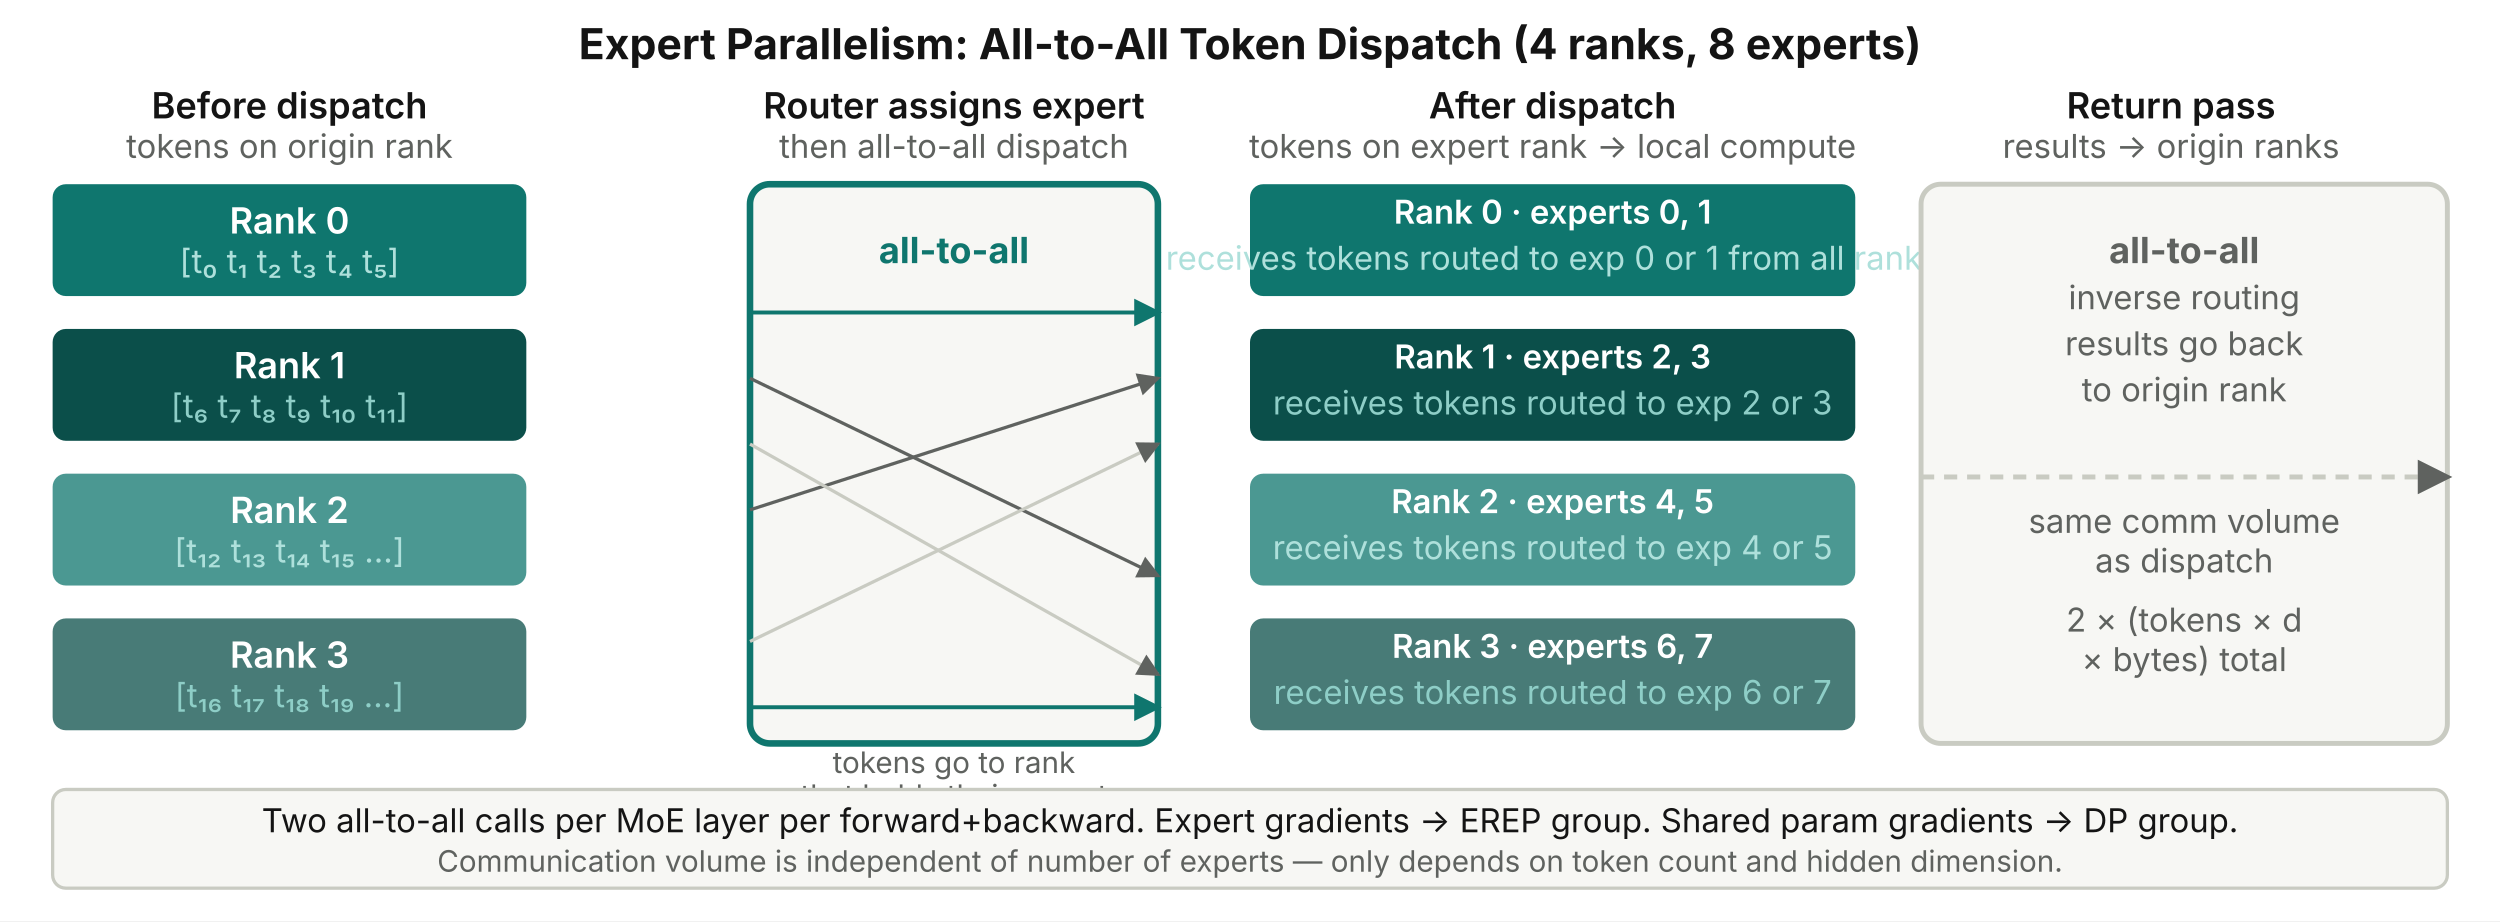
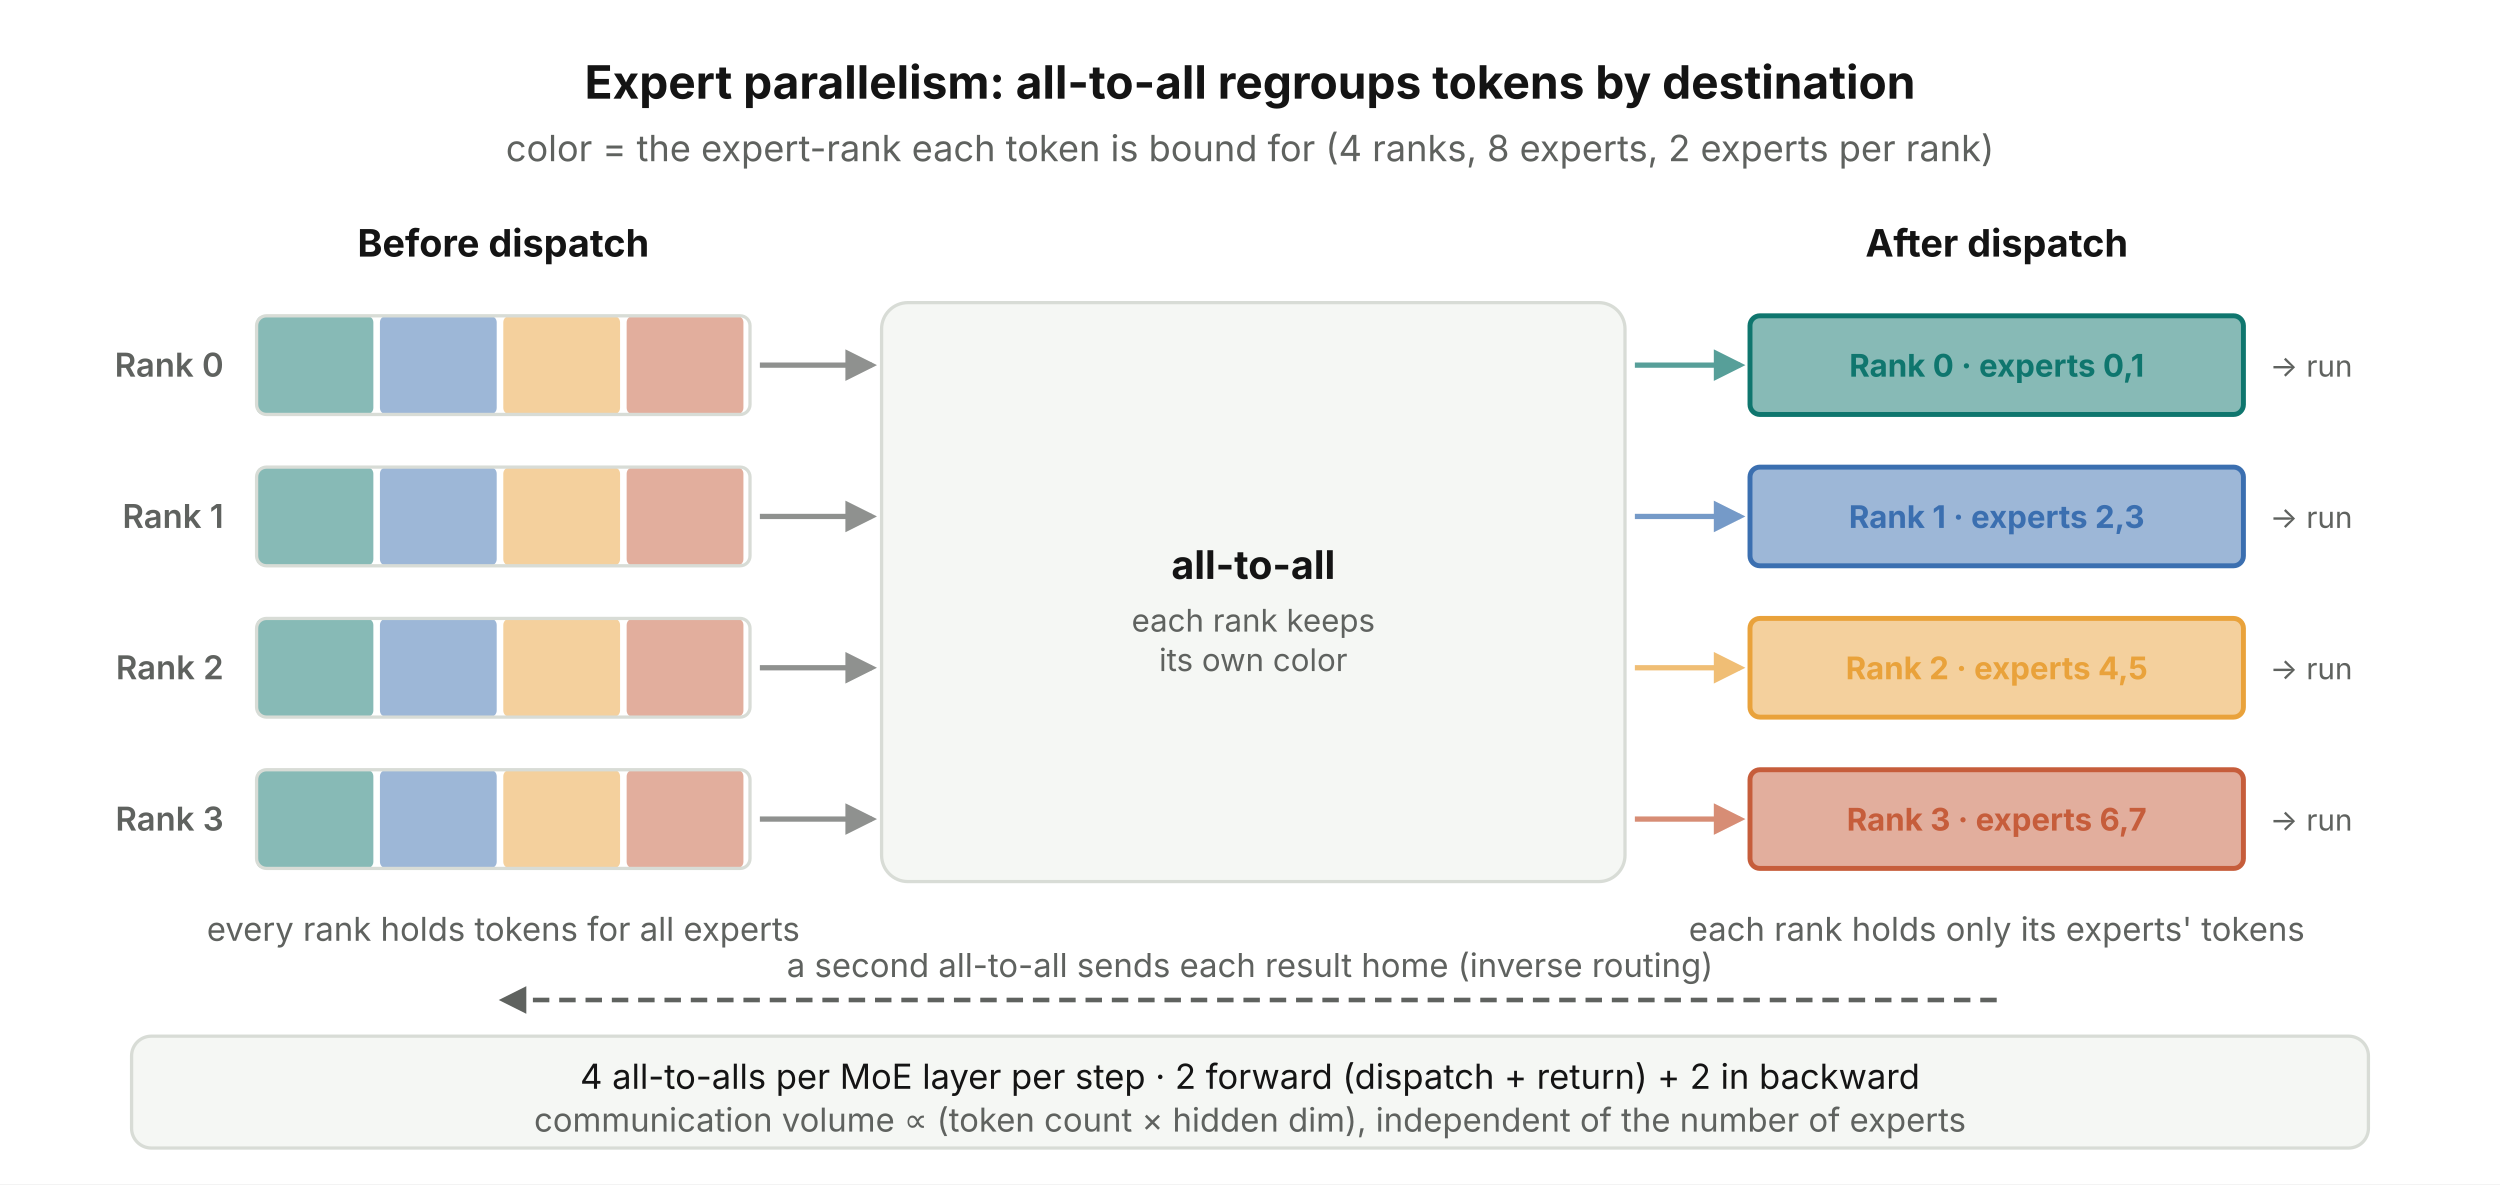
- <svg xmlns="http://www.w3.org/2000/svg" viewBox="0 0 760 280" font-family="system-ui,-apple-system,sans-serif">
-   <rect width="760" height="280" fill="#fff" />
+ <svg xmlns="http://www.w3.org/2000/svg" viewBox="0 0 760 360" font-family="system-ui,-apple-system,sans-serif">
+   <rect width="760" height="360" fill="#fff" />
  <defs>
-     <marker id="arr" markerWidth="7" markerHeight="7" refX="6" refY="3.5" orient="auto">
-       <path d="M0,0 L7,3.5 L0,7 Z" fill="#5f625f" />
+     <marker id="ah-5f625f" markerWidth="6" markerHeight="6" refX="5" refY="3" orient="auto">
+       <path d="M0,0 L6,3 L0,6 Z" fill="#5f625f" />
    </marker>
-     <marker id="arr-t" markerWidth="7" markerHeight="7" refX="6" refY="3.5" orient="auto">
-       <path d="M0,0 L7,3.5 L0,7 Z" fill="#0f766e" />
+     <marker id="ah-0f766e" markerWidth="6" markerHeight="6" refX="5" refY="3" orient="auto">
+       <path d="M0,0 L6,3 L0,6 Z" fill="#0f766e" />
+     </marker>
+     <marker id="ah-3b6fb0" markerWidth="6" markerHeight="6" refX="5" refY="3" orient="auto">
+       <path d="M0,0 L6,3 L0,6 Z" fill="#3b6fb0" />
+     </marker>
+     <marker id="ah-e9a23b" markerWidth="6" markerHeight="6" refX="5" refY="3" orient="auto">
+       <path d="M0,0 L6,3 L0,6 Z" fill="#e9a23b" />
+     </marker>
+     <marker id="ah-c65d3b" markerWidth="6" markerHeight="6" refX="5" refY="3" orient="auto">
+       <path d="M0,0 L6,3 L0,6 Z" fill="#c65d3b" />
    </marker>
  </defs>
-   <text x="380" y="18" text-anchor="middle" font-size="13" font-weight="700" fill="#141414">Expert Parallelism: All-to-All Token Dispatch (4 ranks, 8 experts)</text>
-   <text x="88" y="36" text-anchor="middle" font-size="11" font-weight="600" fill="#141414">Before dispatch</text>
-   <text x="88" y="48" text-anchor="middle" font-size="10" fill="#5f625f">tokens on origin rank</text>
-   <rect x="16" y="56" width="144" height="34" rx="4" fill="#0f766e" />
-   <text x="88" y="71" text-anchor="middle" font-size="11" font-weight="600" fill="#fff">Rank 0</text>
-   <text x="88" y="83" text-anchor="middle" font-size="10" fill="#aee0db">[t₀ t₁ t₂ t₃ t₄ t₅]</text>
-   <rect x="16" y="100" width="144" height="34" rx="4" fill="#0b4f4a" />
-   <text x="88" y="115" text-anchor="middle" font-size="11" font-weight="600" fill="#fff">Rank 1</text>
-   <text x="88" y="127" text-anchor="middle" font-size="10" fill="#8ecec7">[t₆ t₇ t₈ t₉ t₁₀ t₁₁]</text>
-   <rect x="16" y="144" width="144" height="34" rx="4" fill="#0f766e" opacity="0.75" />
-   <text x="88" y="159" text-anchor="middle" font-size="11" font-weight="600" fill="#fff">Rank 2</text>
-   <text x="88" y="171" text-anchor="middle" font-size="10" fill="#aee0db">[t₁₂ t₁₃ t₁₄ t₁₅ …]</text>
-   <rect x="16" y="188" width="144" height="34" rx="4" fill="#0b4f4a" opacity="0.75" />
-   <text x="88" y="203" text-anchor="middle" font-size="11" font-weight="600" fill="#fff">Rank 3</text>
-   <text x="88" y="215" text-anchor="middle" font-size="10" fill="#8ecec7">[t₁₆ t₁₇ t₁₈ t₁₉ …]</text>
-   <text x="290" y="36" text-anchor="middle" font-size="11" font-weight="600" fill="#141414">Router assigns expert</text>
-   <text x="290" y="48" text-anchor="middle" font-size="10" fill="#5f625f">then all-to-all dispatch</text>
-   <rect x="228" y="56" width="124" height="170" rx="6" fill="#f7f7f4" stroke="#0f766e" stroke-width="2" />
-   <text x="290" y="80" text-anchor="middle" font-size="11" font-weight="700" fill="#0f766e">all-to-all</text>
-   <line x1="228" y1="95" x2="352" y2="95" stroke="#0f766e" stroke-width="1.2" marker-end="url(#arr-t)" />
-   <line x1="228" y1="115" x2="352" y2="175" stroke="#5f625f" stroke-width="1" marker-end="url(#arr)" />
-   <line x1="228" y1="155" x2="352" y2="115" stroke="#5f625f" stroke-width="1" marker-end="url(#arr)" />
-   <line x1="228" y1="135" x2="352" y2="205" stroke="#c9cbc2" stroke-width="1" marker-end="url(#arr)" />
-   <line x1="228" y1="195" x2="352" y2="135" stroke="#c9cbc2" stroke-width="1" marker-end="url(#arr)" />
-   <line x1="228" y1="215" x2="352" y2="215" stroke="#0f766e" stroke-width="1.2" marker-end="url(#arr-t)" />
-   <text x="290" y="235" text-anchor="middle" font-size="9" fill="#5f625f">tokens go to rank</text>
-   <text x="290" y="245" text-anchor="middle" font-size="9" fill="#5f625f">that holds their expert</text>
-   <text x="472" y="36" text-anchor="middle" font-size="11" font-weight="600" fill="#141414">After dispatch</text>
-   <text x="472" y="48" text-anchor="middle" font-size="10" fill="#5f625f">tokens on expert rank → local compute</text>
-   <rect x="380" y="56" width="184" height="34" rx="4" fill="#0f766e" />
-   <text x="472" y="68" text-anchor="middle" font-size="10" font-weight="600" fill="#fff">Rank 0 · experts 0, 1</text>
-   <text x="472" y="82" text-anchor="middle" font-size="10" fill="#aee0db">receives tokens routed to exp 0 or 1 from all ranks</text>
-   <rect x="380" y="100" width="184" height="34" rx="4" fill="#0b4f4a" />
-   <text x="472" y="112" text-anchor="middle" font-size="10" font-weight="600" fill="#fff">Rank 1 · experts 2, 3</text>
-   <text x="472" y="126" text-anchor="middle" font-size="10" fill="#8ecec7">receives tokens routed to exp 2 or 3</text>
-   <rect x="380" y="144" width="184" height="34" rx="4" fill="#0f766e" opacity="0.75" />
-   <text x="472" y="156" text-anchor="middle" font-size="10" font-weight="600" fill="#fff">Rank 2 · experts 4, 5</text>
-   <text x="472" y="170" text-anchor="middle" font-size="10" fill="#aee0db">receives tokens routed to exp 4 or 5</text>
-   <rect x="380" y="188" width="184" height="34" rx="4" fill="#0b4f4a" opacity="0.75" />
-   <text x="472" y="200" text-anchor="middle" font-size="10" font-weight="600" fill="#fff">Rank 3 · experts 6, 7</text>
-   <text x="472" y="214" text-anchor="middle" font-size="10" fill="#8ecec7">receives tokens routed to exp 6 or 7</text>
-   <text x="660" y="36" text-anchor="middle" font-size="11" font-weight="600" fill="#141414">Return pass</text>
-   <text x="660" y="48" text-anchor="middle" font-size="10" fill="#5f625f">results → origin ranks</text>
-   <rect x="584" y="56" width="160" height="170" rx="6" fill="#f7f7f4" stroke="#c9cbc2" stroke-width="1.5" />
-   <text x="664" y="80" text-anchor="middle" font-size="11" font-weight="700" fill="#5f625f">all-to-all</text>
-   <text x="664" y="94" text-anchor="middle" font-size="10" fill="#5f625f">inverse routing</text>
-   <text x="664" y="108" text-anchor="middle" font-size="10" fill="#5f625f">results go back</text>
-   <text x="664" y="122" text-anchor="middle" font-size="10" fill="#5f625f">to origin rank</text>
-   <line x1="584" y1="145" x2="744" y2="145" stroke="#c9cbc2" stroke-width="1.5" stroke-dasharray="4,3" marker-end="url(#arr)" />
-   <text x="664" y="162" text-anchor="middle" font-size="10" fill="#5f625f">same comm volume</text>
-   <text x="664" y="174" text-anchor="middle" font-size="10" fill="#5f625f">as dispatch</text>
-   <text x="664" y="192" text-anchor="middle" font-size="10" fill="#5f625f">2 × (tokens × d</text>
-   <text x="664" y="204" text-anchor="middle" font-size="10" fill="#5f625f">  × bytes) total</text>
-   <rect x="16" y="240" width="728" height="30" rx="4" fill="#f7f7f4" stroke="#c9cbc2" stroke-width="1" />
-   <text x="380" y="253" text-anchor="middle" font-size="10" fill="#141414">Two all-to-all calls per MoE layer per forward+backward.  Expert gradients → EREP group.  Shared param gradients → DP group.</text>
-   <text x="380" y="265" text-anchor="middle" font-size="9" fill="#5f625f">Communication volume is independent of number of experts — only depends on token count and hidden dimension.</text>
+   <text x="380.0" y="30" text-anchor="middle" font-size="14" font-weight="700" fill="#141414">Expert parallelism: all-to-all regroups tokens by destination</text>
+   <text x="380.0" y="49" text-anchor="middle" font-size="11" fill="#5f625f">color = the expert-rank each token is bound for (4 ranks, 8 experts, 2 experts per rank)</text>
+   <text x="153.0" y="78" text-anchor="middle" font-size="11.5" font-weight="700" fill="#141414">Before dispatch</text>
+   <text x="153.0" y="286" text-anchor="middle" font-size="10" fill="#5f625f">every rank holds tokens for all experts</text>
+   <text x="607.0" y="78" text-anchor="middle" font-size="11.5" font-weight="700" fill="#141414">After dispatch</text>
+   <text x="607.0" y="286" text-anchor="middle" font-size="10" fill="#5f625f">each rank holds only its experts' tokens</text>
+   <text x="68" y="114.5" text-anchor="end" font-size="10" font-weight="600" fill="#5f625f">Rank 0</text>
+   <rect x="78.0" y="96" width="35.5" height="30" rx="2" fill="#87bab6" />
+   <rect x="115.5" y="96" width="35.5" height="30" rx="2" fill="#9db7d7" />
+   <rect x="153.0" y="96" width="35.5" height="30" rx="2" fill="#f4d09d" />
+   <rect x="190.5" y="96" width="35.5" height="30" rx="2" fill="#e2ae9d" />
+   <rect x="78" y="96" width="150" height="30" rx="3" fill="none" stroke="#d8dcd6" stroke-width="1" />
+   <text x="68" y="160.5" text-anchor="end" font-size="10" font-weight="600" fill="#5f625f">Rank 1</text>
+   <rect x="78.0" y="142" width="35.5" height="30" rx="2" fill="#87bab6" />
+   <rect x="115.5" y="142" width="35.5" height="30" rx="2" fill="#9db7d7" />
+   <rect x="153.0" y="142" width="35.5" height="30" rx="2" fill="#f4d09d" />
+   <rect x="190.5" y="142" width="35.5" height="30" rx="2" fill="#e2ae9d" />
+   <rect x="78" y="142" width="150" height="30" rx="3" fill="none" stroke="#d8dcd6" stroke-width="1" />
+   <text x="68" y="206.5" text-anchor="end" font-size="10" font-weight="600" fill="#5f625f">Rank 2</text>
+   <rect x="78.0" y="188" width="35.5" height="30" rx="2" fill="#87bab6" />
+   <rect x="115.5" y="188" width="35.5" height="30" rx="2" fill="#9db7d7" />
+   <rect x="153.0" y="188" width="35.5" height="30" rx="2" fill="#f4d09d" />
+   <rect x="190.5" y="188" width="35.5" height="30" rx="2" fill="#e2ae9d" />
+   <rect x="78" y="188" width="150" height="30" rx="3" fill="none" stroke="#d8dcd6" stroke-width="1" />
+   <text x="68" y="252.5" text-anchor="end" font-size="10" font-weight="600" fill="#5f625f">Rank 3</text>
+   <rect x="78.0" y="234" width="35.5" height="30" rx="2" fill="#87bab6" />
+   <rect x="115.5" y="234" width="35.5" height="30" rx="2" fill="#9db7d7" />
+   <rect x="153.0" y="234" width="35.5" height="30" rx="2" fill="#f4d09d" />
+   <rect x="190.5" y="234" width="35.5" height="30" rx="2" fill="#e2ae9d" />
+   <rect x="78" y="234" width="150" height="30" rx="3" fill="none" stroke="#d8dcd6" stroke-width="1" />
+   <rect x="532" y="96" width="150" height="30" rx="3" fill="#87bab6" stroke="#0f766e" stroke-width="1.5" />
+   <text x="607.0" y="114.5" text-anchor="middle" font-size="9.5" font-weight="700" fill="#0f766e">Rank 0 · experts 0,1</text>
+   <text x="690" y="114.5" font-size="9" fill="#5f625f">→ run</text>
+   <rect x="532" y="142" width="150" height="30" rx="3" fill="#9db7d7" stroke="#3b6fb0" stroke-width="1.5" />
+   <text x="607.0" y="160.5" text-anchor="middle" font-size="9.5" font-weight="700" fill="#3b6fb0">Rank 1 · experts 2,3</text>
+   <text x="690" y="160.5" font-size="9" fill="#5f625f">→ run</text>
+   <rect x="532" y="188" width="150" height="30" rx="3" fill="#f4d09d" stroke="#e9a23b" stroke-width="1.5" />
+   <text x="607.0" y="206.5" text-anchor="middle" font-size="9.5" font-weight="700" fill="#e9a23b">Rank 2 · experts 4,5</text>
+   <text x="690" y="206.5" font-size="9" fill="#5f625f">→ run</text>
+   <rect x="532" y="234" width="150" height="30" rx="3" fill="#e2ae9d" stroke="#c65d3b" stroke-width="1.5" />
+   <text x="607.0" y="252.5" text-anchor="middle" font-size="9.5" font-weight="700" fill="#c65d3b">Rank 3 · experts 6,7</text>
+   <text x="690" y="252.5" font-size="9" fill="#5f625f">→ run</text>
+   <rect x="268" y="92" width="226" height="176" rx="8" fill="#f5f7f4" stroke="#d8dcd6" stroke-width="1" />
+   <text x="381.0" y="176.0" text-anchor="middle" font-size="12" font-weight="700" fill="#141414">all-to-all</text>
+   <text x="381.0" y="192.0" text-anchor="middle" font-size="9.5" fill="#5f625f">each rank keeps</text>
+   <text x="381.0" y="204.0" text-anchor="middle" font-size="9.5" fill="#5f625f">its own color</text>
+   <path d="M 231.0,111.0 L 265.0,111.0" fill="none" stroke="#5f625f" stroke-width="1.6" opacity="0.7" marker-end="url(#ah-5f625f)" />
+   <path d="M 497.0,111.0 L 529.0,111.0" fill="none" stroke="#0f766e" stroke-width="1.6" opacity="0.7" marker-end="url(#ah-0f766e)" />
+   <path d="M 231.0,157.0 L 265.0,157.0" fill="none" stroke="#5f625f" stroke-width="1.6" opacity="0.7" marker-end="url(#ah-5f625f)" />
+   <path d="M 497.0,157.0 L 529.0,157.0" fill="none" stroke="#3b6fb0" stroke-width="1.6" opacity="0.7" marker-end="url(#ah-3b6fb0)" />
+   <path d="M 231.0,203.0 L 265.0,203.0" fill="none" stroke="#5f625f" stroke-width="1.6" opacity="0.7" marker-end="url(#ah-5f625f)" />
+   <path d="M 497.0,203.0 L 529.0,203.0" fill="none" stroke="#e9a23b" stroke-width="1.6" opacity="0.7" marker-end="url(#ah-e9a23b)" />
+   <path d="M 231.0,249.0 L 265.0,249.0" fill="none" stroke="#5f625f" stroke-width="1.6" opacity="0.7" marker-end="url(#ah-5f625f)" />
+   <path d="M 497.0,249.0 L 529.0,249.0" fill="none" stroke="#c65d3b" stroke-width="1.6" opacity="0.7" marker-end="url(#ah-c65d3b)" />
+   <path d="M 607.0,304 L 153.0,304" fill="none" stroke="#5f625f" stroke-width="1.4" stroke-dasharray="5,3" marker-end="url(#ah-5f625f)" />
+   <text x="380.0" y="297" text-anchor="middle" font-size="10" fill="#5f625f">a second all-to-all sends each result home (inverse routing)</text>
+   <rect x="40" y="315" width="680" height="34" rx="6" fill="#f5f7f4" stroke="#d8dcd6" stroke-width="1" />
+   <text x="380.0" y="331" text-anchor="middle" font-size="10.5" fill="#141414">4 all-to-alls per MoE layer per step  ·  2 forward (dispatch + return) + 2 in backward</text>
+   <text x="380.0" y="344" text-anchor="middle" font-size="10" fill="#5f625f">communication volume ∝ (token count × hidden dim), independent of the number of experts</text>
</svg>
